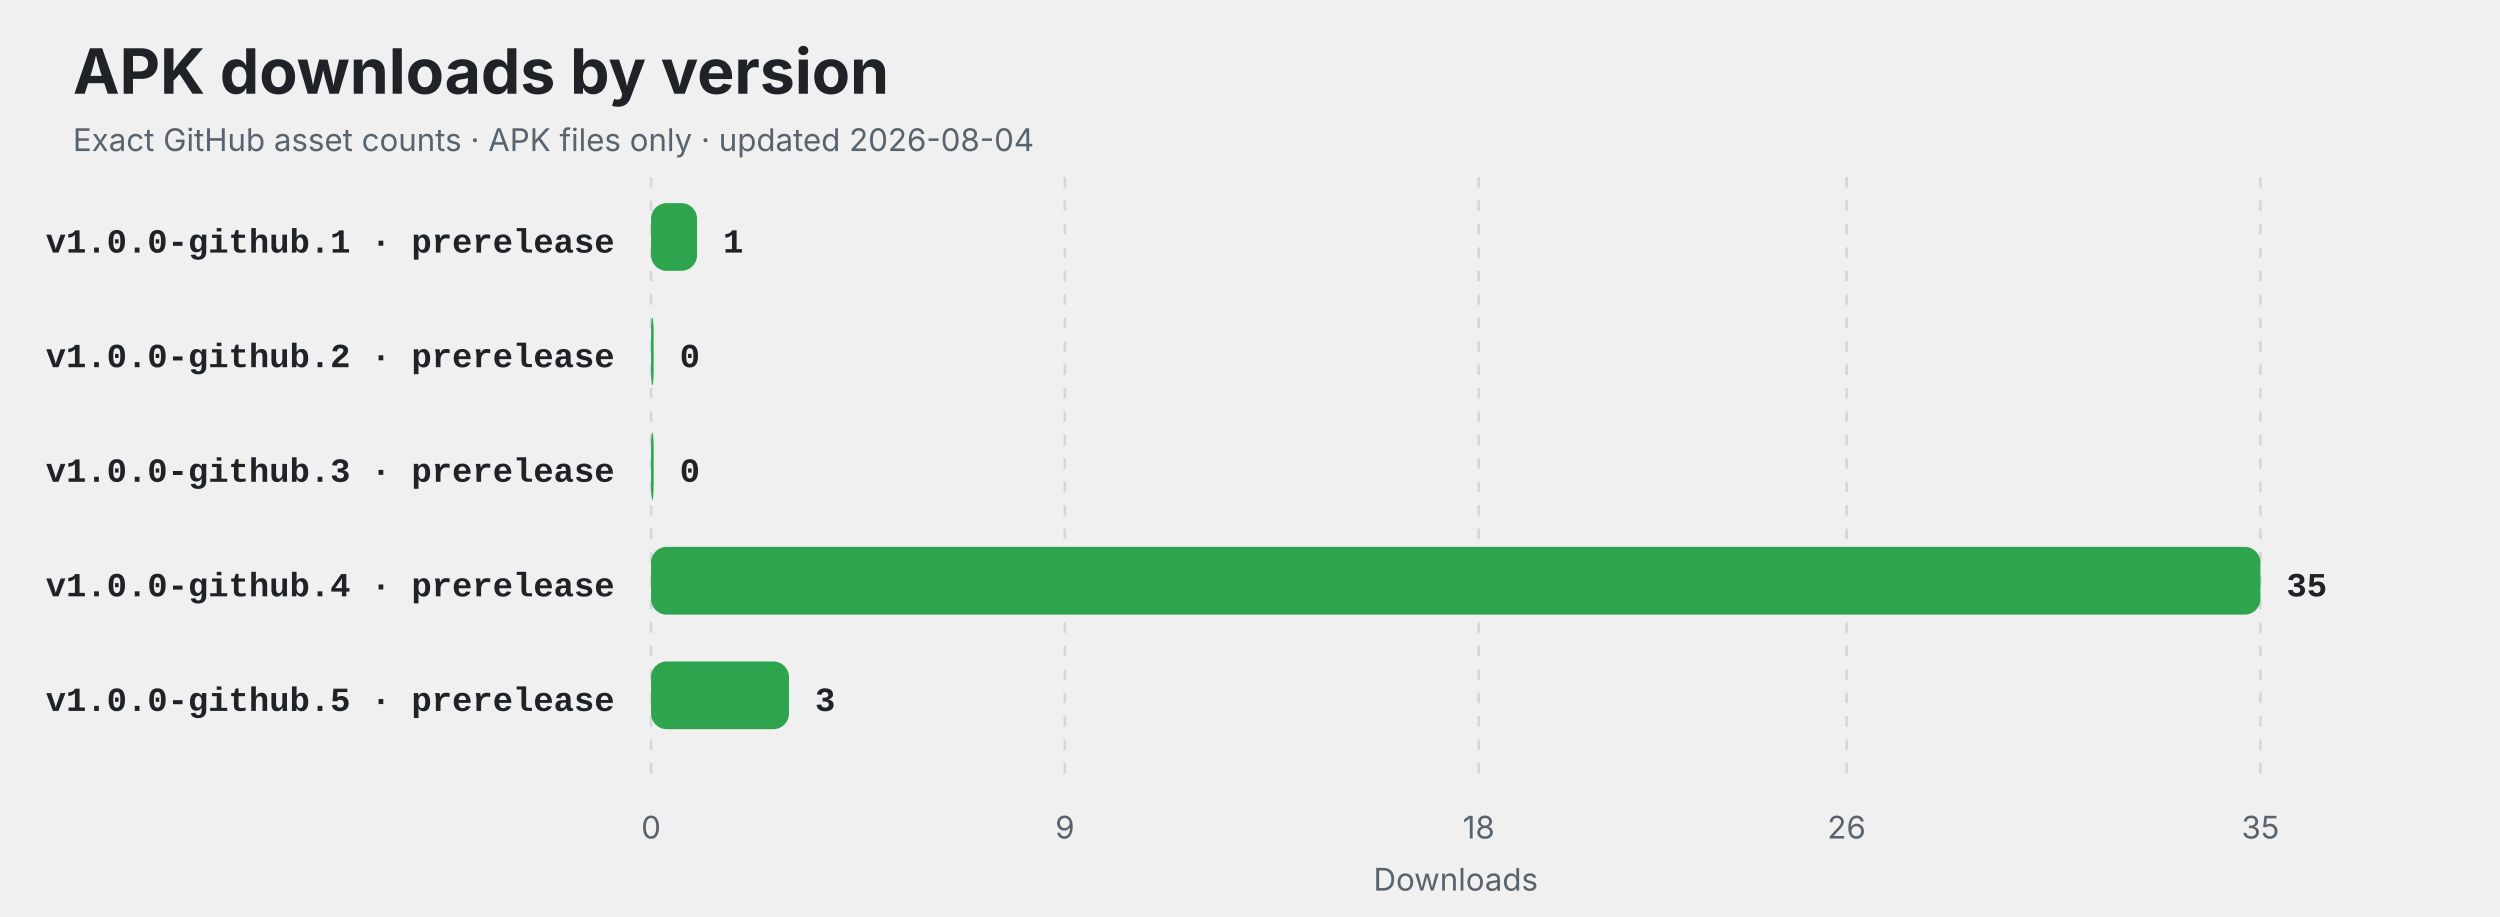
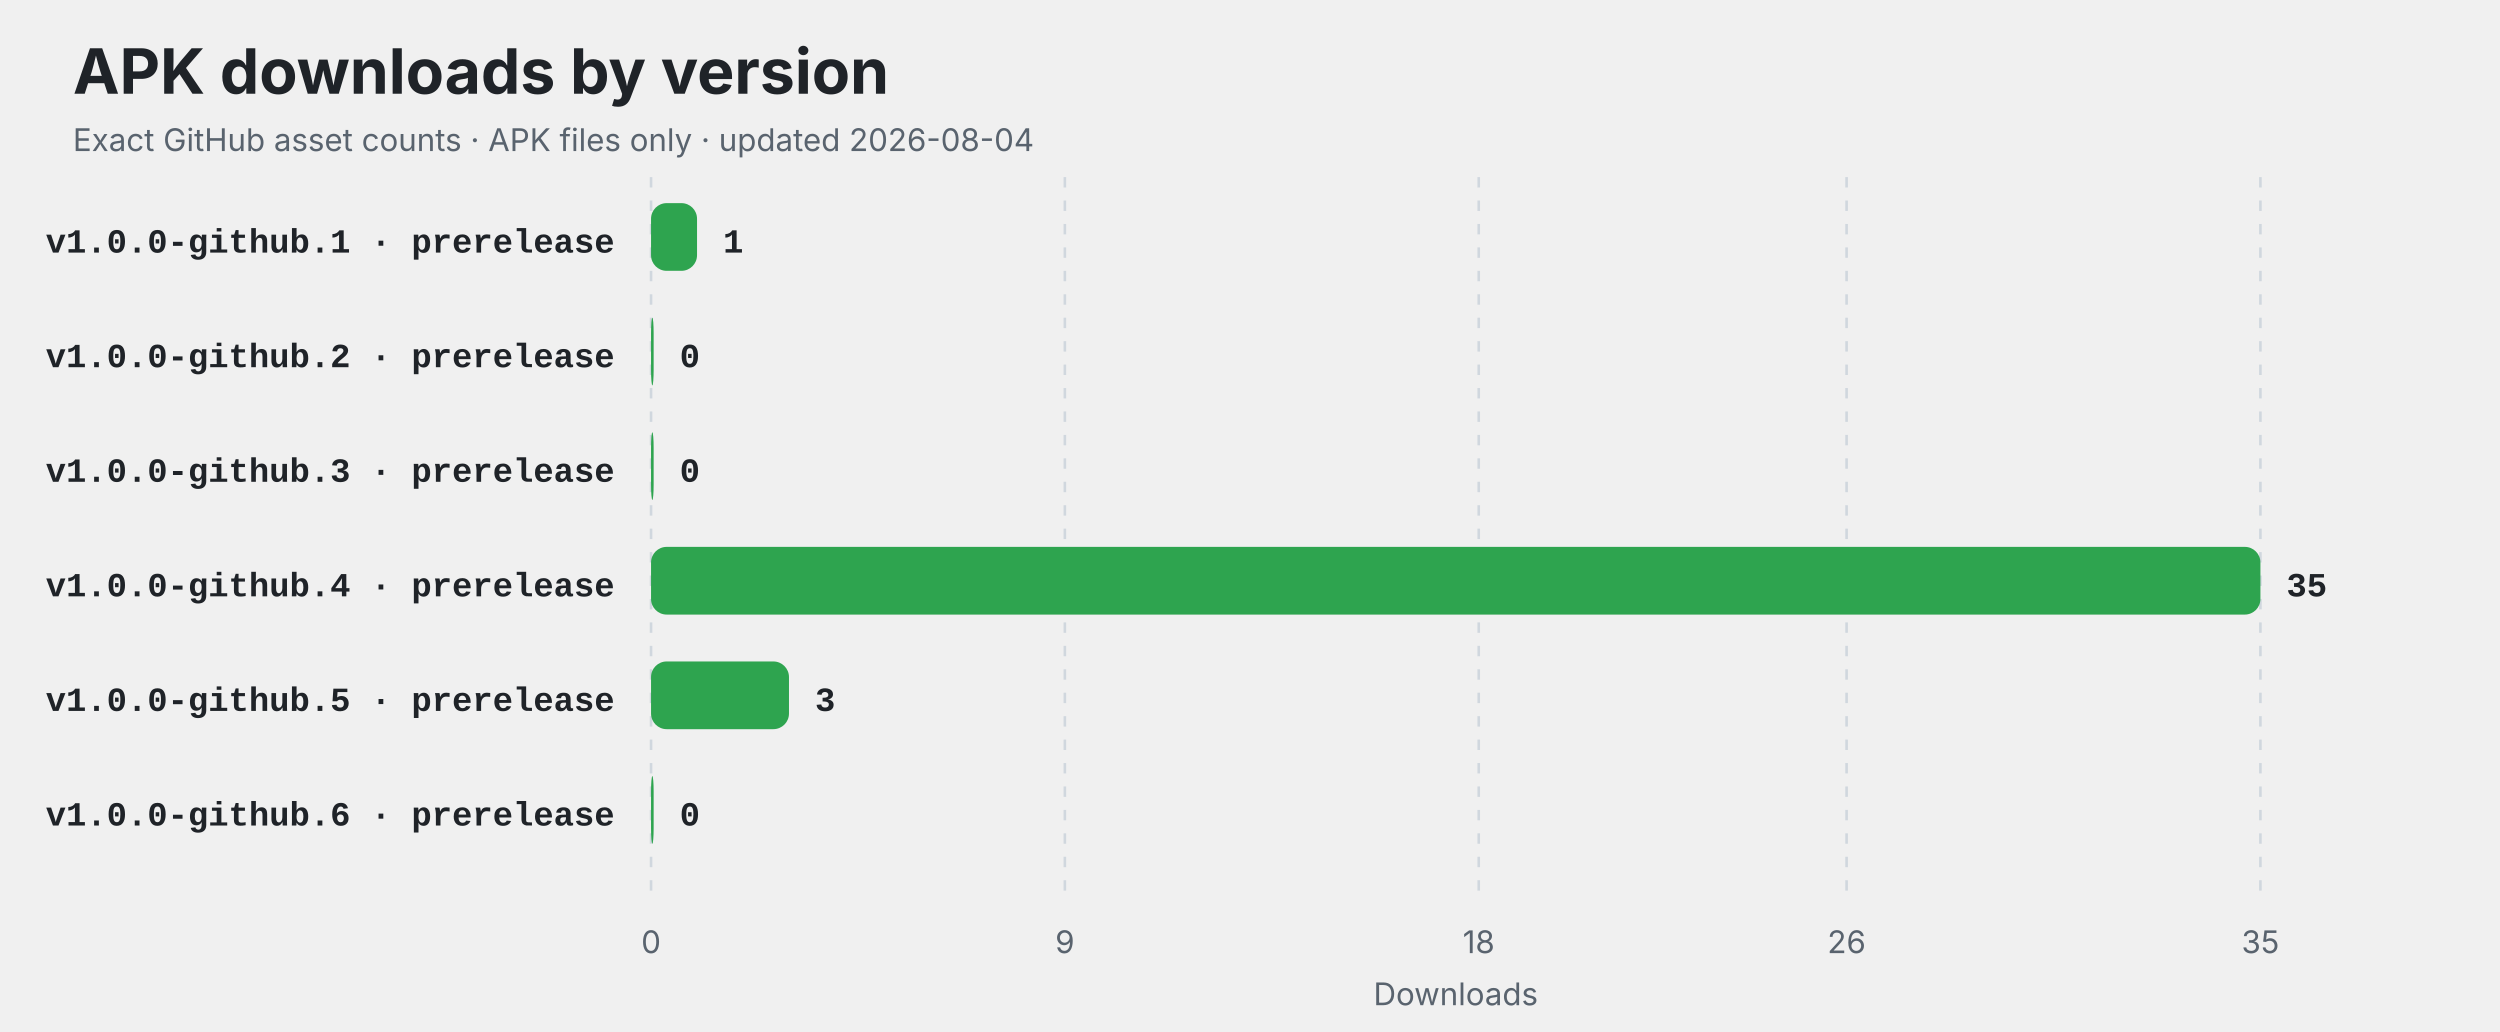
- <svg xmlns="http://www.w3.org/2000/svg" width="960" height="352" viewBox="0 0 960 352" role="img" aria-labelledby="title description">
+ <svg xmlns="http://www.w3.org/2000/svg" width="960" height="396" viewBox="0 0 960 396" role="img" aria-labelledby="title description">
  <style>
    .title { font: 700 24px -apple-system,BlinkMacSystemFont,"Segoe UI",sans-serif; fill: #1f2328; }
    .subtitle,.axis { font: 12px -apple-system,BlinkMacSystemFont,"Segoe UI",sans-serif; fill: #59636e; }
    .label { font: 600 13px ui-monospace,SFMono-Regular,Consolas,"Liberation Mono",monospace; fill: #1f2328; }
    .value { font: 700 13px ui-monospace,SFMono-Regular,Consolas,"Liberation Mono",monospace; fill: #1f2328; }
    .empty { font: 600 16px -apple-system,BlinkMacSystemFont,"Segoe UI",sans-serif; fill: #59636e; }
    @media (prefers-color-scheme: dark) {
      .title,.label,.value { fill: #f0f6fc; }
      .subtitle,.axis,.empty { fill: #8c959f; }
      line { stroke: #30363d; }
    }
  </style>
  <rect width="100%" height="100%" rx="14" fill="#ffffff" fill-opacity="0" />
  <text x="28" y="36" class="title">APK downloads by version</text>
  <text x="28" y="58" class="subtitle">Exact GitHub asset counts · APK files only · updated 2026-08-04</text>
-   <line x1="250.00" y1="68" x2="250.00" y2="298" stroke="#d0d7de" stroke-dasharray="4 5" />
-   <text x="250.00" y="322" text-anchor="middle" class="axis">0</text>
-   <line x1="408.91" y1="68" x2="408.91" y2="298" stroke="#d0d7de" stroke-dasharray="4 5" />
-   <text x="408.91" y="322" text-anchor="middle" class="axis">9</text>
-   <line x1="567.83" y1="68" x2="567.83" y2="298" stroke="#d0d7de" stroke-dasharray="4 5" />
-   <text x="567.83" y="322" text-anchor="middle" class="axis">18</text>
-   <line x1="709.09" y1="68" x2="709.09" y2="298" stroke="#d0d7de" stroke-dasharray="4 5" />
-   <text x="709.09" y="322" text-anchor="middle" class="axis">26</text>
-   <line x1="868.00" y1="68" x2="868.00" y2="298" stroke="#d0d7de" stroke-dasharray="4 5" />
-   <text x="868.00" y="322" text-anchor="middle" class="axis">35</text>
+   <line x1="250.00" y1="68" x2="250.00" y2="342" stroke="#d0d7de" stroke-dasharray="4 5" />
+   <text x="250.00" y="366" text-anchor="middle" class="axis">0</text>
+   <line x1="408.91" y1="68" x2="408.91" y2="342" stroke="#d0d7de" stroke-dasharray="4 5" />
+   <text x="408.91" y="366" text-anchor="middle" class="axis">9</text>
+   <line x1="567.83" y1="68" x2="567.83" y2="342" stroke="#d0d7de" stroke-dasharray="4 5" />
+   <text x="567.83" y="366" text-anchor="middle" class="axis">18</text>
+   <line x1="709.09" y1="68" x2="709.09" y2="342" stroke="#d0d7de" stroke-dasharray="4 5" />
+   <text x="709.09" y="366" text-anchor="middle" class="axis">26</text>
+   <line x1="868.00" y1="68" x2="868.00" y2="342" stroke="#d0d7de" stroke-dasharray="4 5" />
+   <text x="868.00" y="366" text-anchor="middle" class="axis">35</text>
  <text x="236" y="97" text-anchor="end" class="label">v1.0.0-github.1 · prerelease</text>
  <rect x="250" y="78" width="17.66" height="26" rx="6" fill="#2ea44f" />
  <text x="277.66" y="97" class="value">1</text>
  <text x="236" y="141" text-anchor="end" class="label">v1.0.0-github.2 · prerelease</text>
  <rect x="250" y="122" width="1.00" height="26" rx="6" fill="#2ea44f" />
  <text x="261.00" y="141" class="value">0</text>
  <text x="236" y="185" text-anchor="end" class="label">v1.0.0-github.3 · prerelease</text>
  <rect x="250" y="166" width="1.00" height="26" rx="6" fill="#2ea44f" />
  <text x="261.00" y="185" class="value">0</text>
  <text x="236" y="229" text-anchor="end" class="label">v1.0.0-github.4 · prerelease</text>
  <rect x="250" y="210" width="618.00" height="26" rx="6" fill="#2ea44f" />
  <text x="878.00" y="229" class="value">35</text>
  <text x="236" y="273" text-anchor="end" class="label">v1.0.0-github.5 · prerelease</text>
  <rect x="250" y="254" width="52.97" height="26" rx="6" fill="#2ea44f" />
  <text x="312.97" y="273" class="value">3</text>
-   <text x="559" y="342" text-anchor="middle" class="axis">Downloads</text>
+   <text x="236" y="317" text-anchor="end" class="label">v1.0.0-github.6 · prerelease</text>
+   <rect x="250" y="298" width="1.00" height="26" rx="6" fill="#2ea44f" />
+   <text x="261.00" y="317" class="value">0</text>
+   <text x="559" y="386" text-anchor="middle" class="axis">Downloads</text>
</svg>
